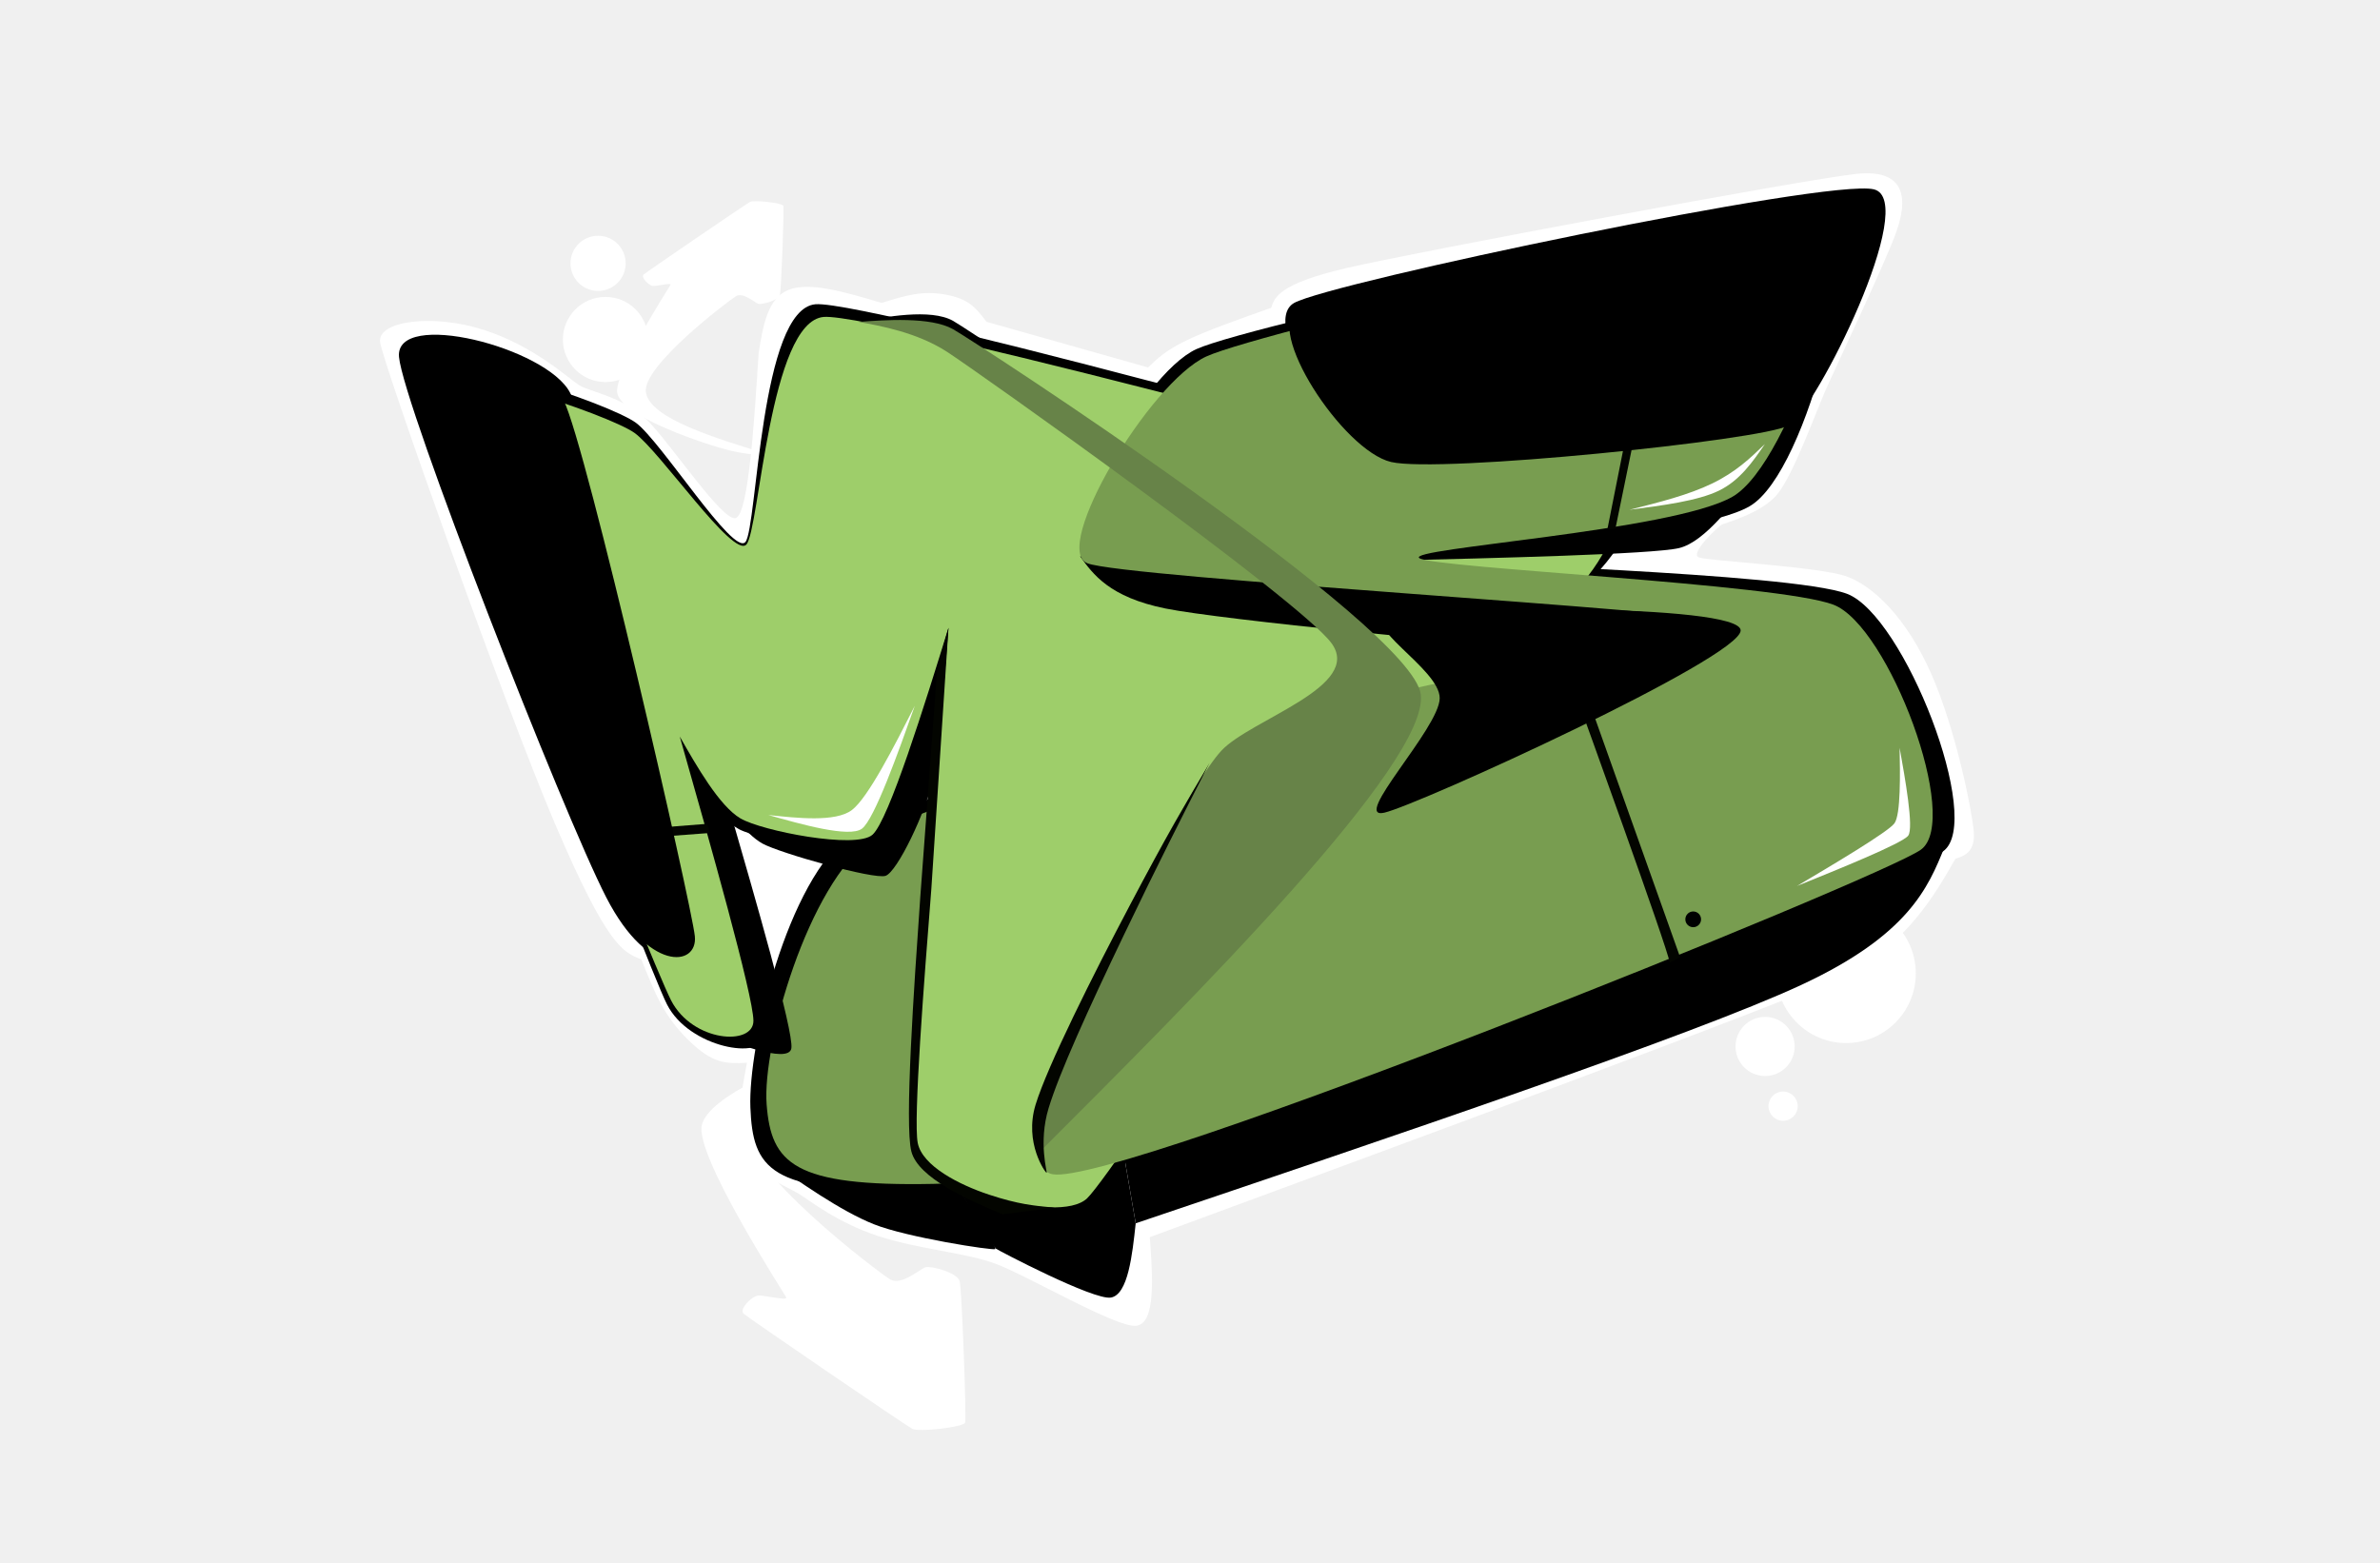
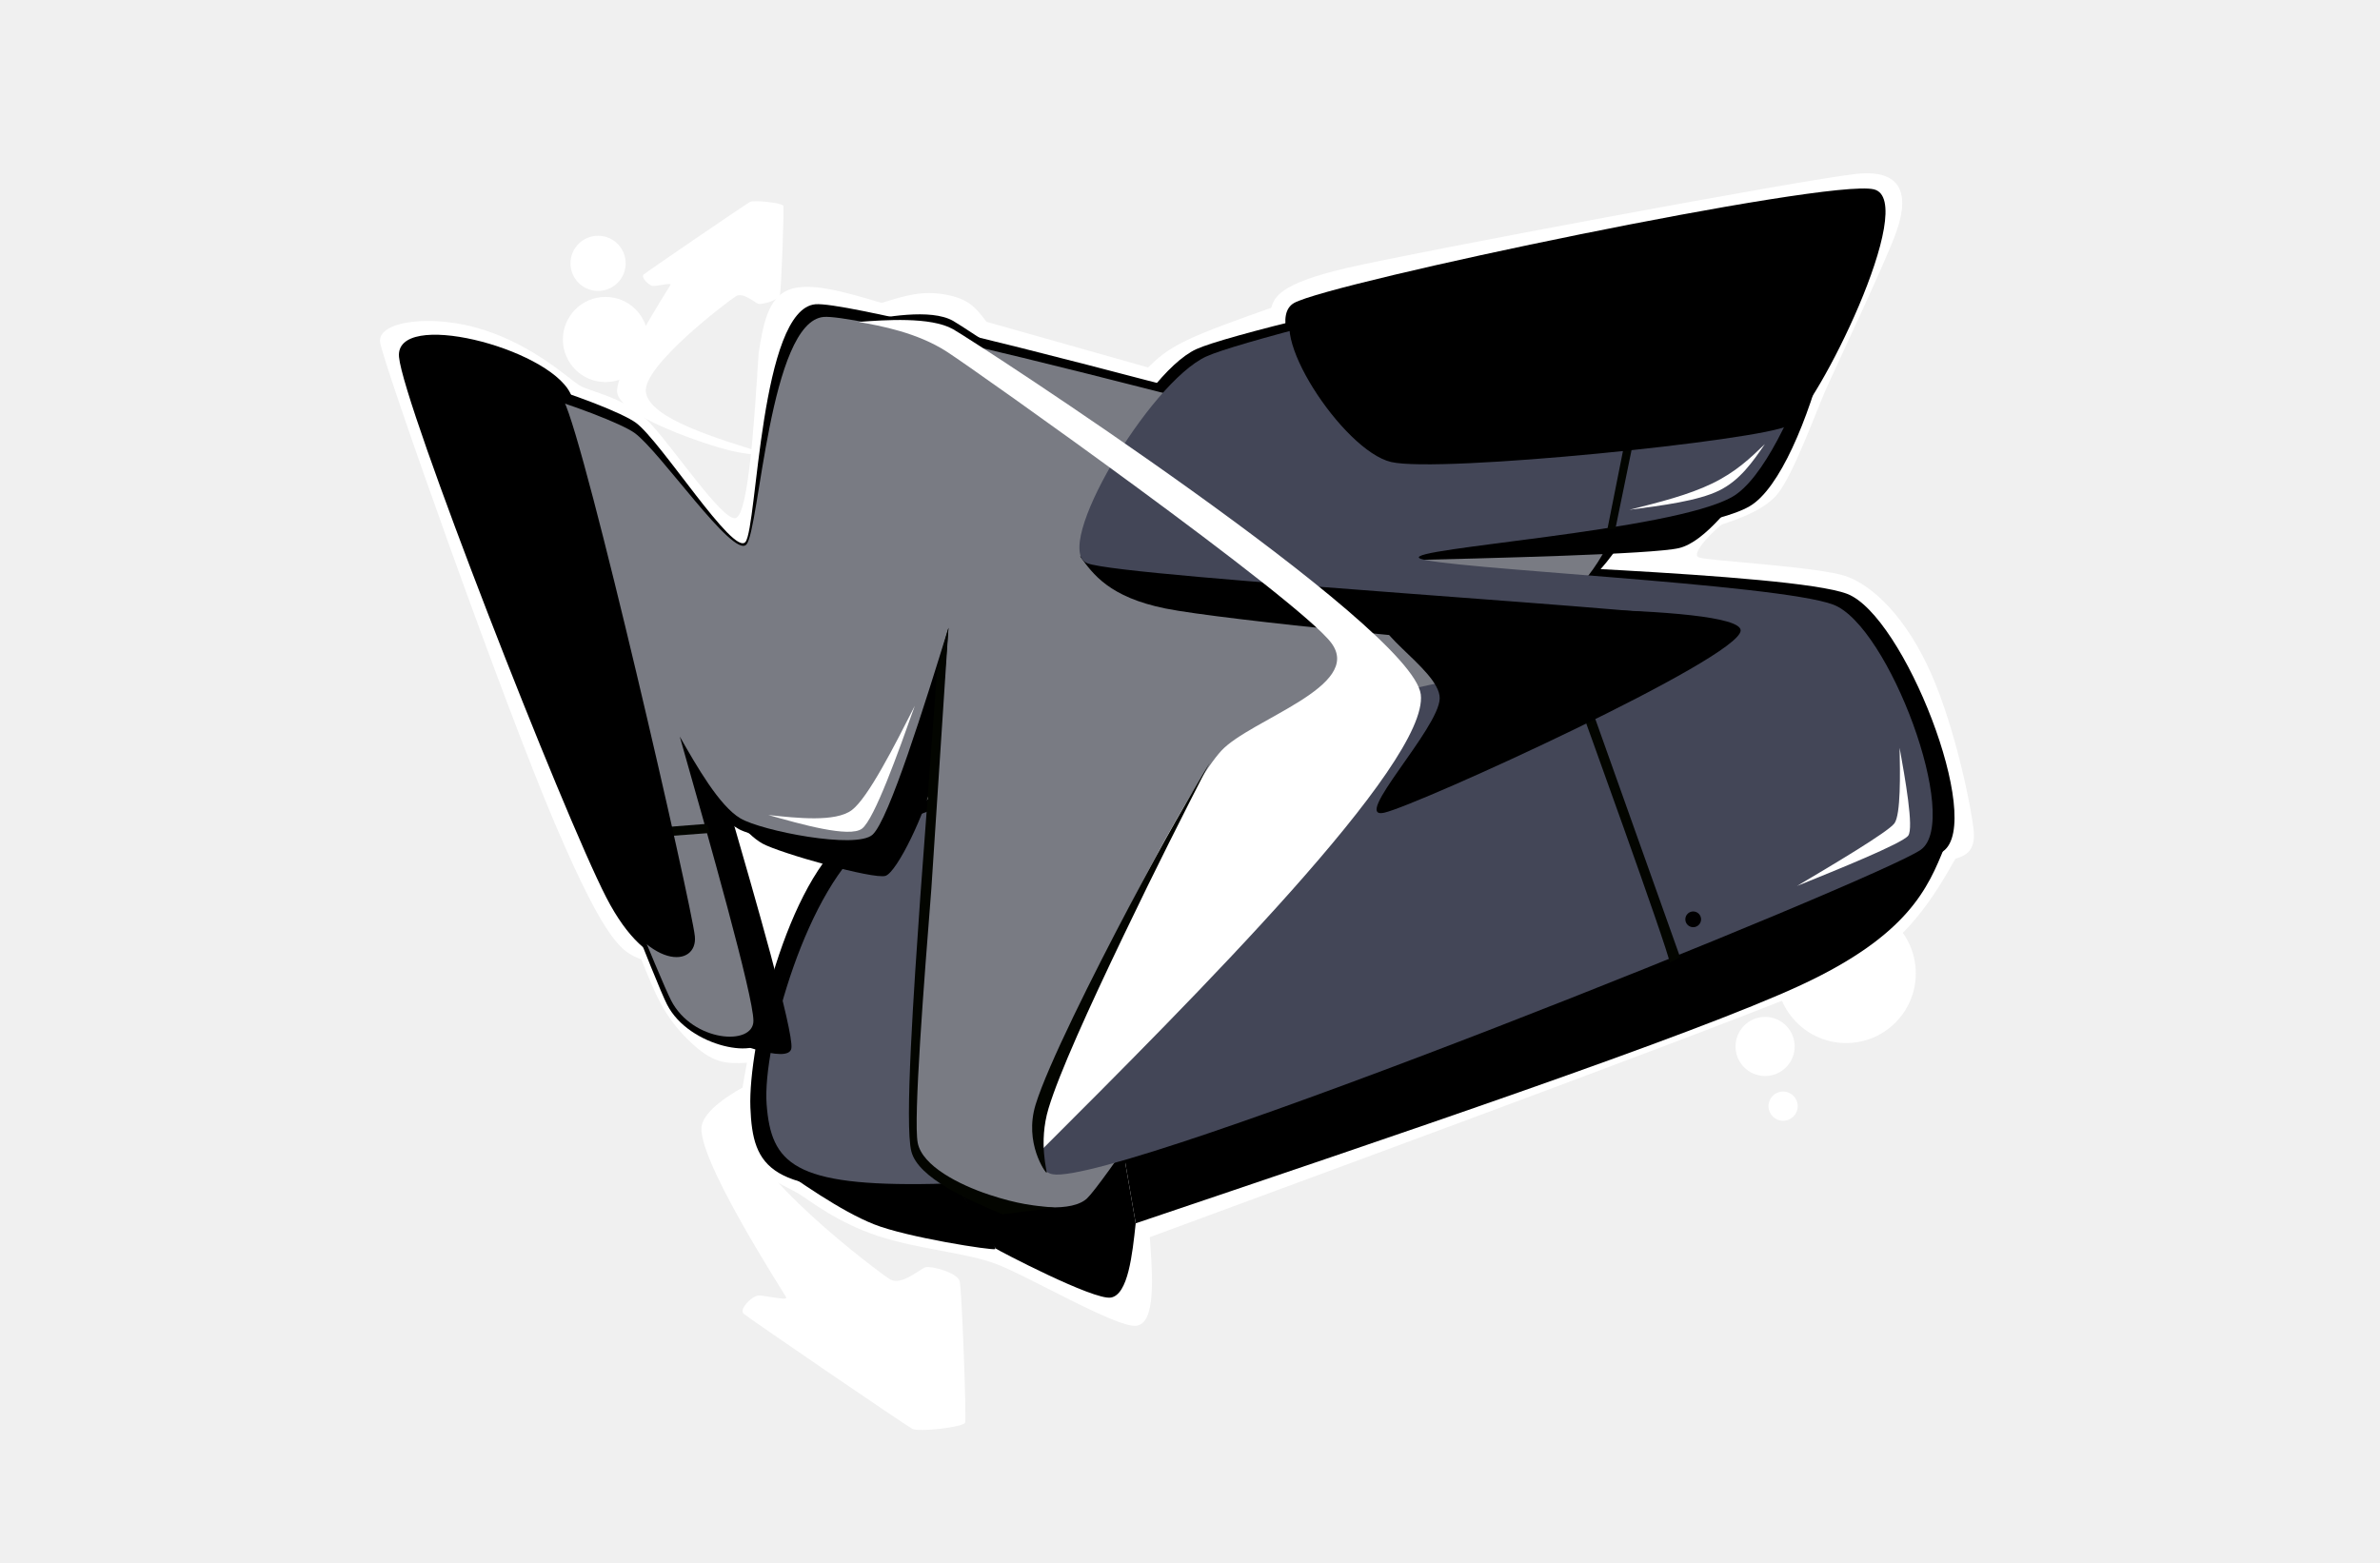
<svg xmlns="http://www.w3.org/2000/svg" width="1980" height="1300" viewBox="0 0 523.875 343.958" version="1.1" id="svg5">
  <defs id="defs2" />
  <g id="layer14" style="display:none" ref="svg_group">
-     <rect style="fill:#1a1b26;fill-opacity:1;stroke-width:5;stroke-linecap:round;stroke-linejoin:round;stroke-miterlimit:300;paint-order:fill markers stroke" id="rect214210" width="529.867" height="343.89" x="-1.526" y="-0.3" />
+     <rect style="fill:#505269;fill-opacity:1;stroke-width:5;stroke-linecap:round;stroke-linejoin:round;stroke-miterlimit:300;paint-order:fill markers stroke" id="rect214210" width="529.867" height="343.89" x="-1.526" y="-0.3" />
  </g>
  <g id="layer3" ref="svg_group">
    <path style="font-variation-settings:normal;isolation:isolate;vector-effect:none;fill:#ffffff;fill-opacity:1;stroke:none;stroke-width:15.275;stroke-linecap:butt;stroke-linejoin:miter;stroke-miterlimit:4;stroke-dasharray:none;stroke-dashoffset:0;stroke-opacity:1;-inkscape-stroke:none;stop-color:#000000" d="m 164.789,99.926 c -2.367,-0.337 -4.543,-0.646 -10.632,-2.722 -6.088,-2.076 -17.195,-6.451 -18.266,-10.566 -1.071,-4.114 11.403,-23.335 11.693,-23.923 0.29,-0.588 -3.135,0.359 -3.966,0.223 -0.831,-0.136 -2.627,-1.904 -1.924,-2.518 0.703,-0.614 22.523,-15.527 23.419,-15.982 0.895,-0.455 7.132,0.23 7.32,0.889 0.188,0.659 -0.452,18.382 -0.768,19.607 -0.317,1.225 -3.942,2.135 -4.691,1.956 -0.749,-0.179 -3.367,-2.631 -4.947,-1.699 -1.58,0.931 -20.904,15.556 -19.849,21.252 1.055,5.696 14.841,9.905 27.849,13.876 0,0 -5.238,-0.393 -5.238,-0.393 z" id="path6826" />
    <path style="font-variation-settings:normal;isolation:isolate;vector-effect:none;fill:#ffffff;fill-opacity:1;stroke:none;stroke-width:24.226;stroke-linecap:butt;stroke-linejoin:miter;stroke-miterlimit:4;stroke-dasharray:none;stroke-dashoffset:0;stroke-opacity:1;-inkscape-stroke:none;stop-color:#000000" d="m 200.327,226.56 c -3.755,0.534 -7.206,1.025 -16.862,4.317 -9.656,3.293 -27.272,10.232 -28.97,16.757 -1.698,6.525 18.086,37.01 18.546,37.942 0.46,0.932 -4.972,-0.569 -6.29,-0.353 -1.317,0.216 -4.167,3.019 -3.052,3.993 1.115,0.974 35.722,24.626 37.142,25.348 1.42,0.722 11.312,-0.365 11.61,-1.411 0.298,-1.046 -0.716,-29.153 -1.218,-31.097 -0.502,-1.943 -6.252,-3.387 -7.441,-3.102 -1.188,0.284 -5.34,4.172 -7.846,2.695 -2.506,-1.477 -33.154,-24.672 -31.48,-33.706 1.674,-9.034 23.538,-15.709 44.169,-22.008 0,0 -8.308,0.624 -8.308,0.624 z" id="path6826-7" />
    <circle style="fill:#ffffff;fill-opacity:1;stroke-width:5;stroke-linecap:round;stroke-linejoin:round;stroke-miterlimit:300;paint-order:fill markers stroke" id="path9003" cx="133.277" cy="74.737" r="9.376" />
    <circle style="fill:#ffffff;fill-opacity:1;stroke-width:8.181;stroke-linecap:round;stroke-linejoin:round;stroke-miterlimit:300;paint-order:fill markers stroke" id="path9003-3" cx="406.356" cy="214.279" r="15.34" />
    <circle style="fill:#ffffff;fill-opacity:1;stroke-width:3.47;stroke-linecap:round;stroke-linejoin:round;stroke-miterlimit:300;paint-order:fill markers stroke" id="path9003-3-5" cx="388.526" cy="230.368" r="6.507" />
    <circle style="fill:#ffffff;fill-opacity:1;stroke-width:1.716;stroke-linecap:round;stroke-linejoin:round;stroke-miterlimit:300;paint-order:fill markers stroke" id="path9003-3-5-6" cx="392.488" cy="243.509" r="3.217" />
    <circle style="fill:#ffffff;fill-opacity:1;stroke-width:3.239;stroke-linecap:round;stroke-linejoin:round;stroke-miterlimit:300;paint-order:fill markers stroke" id="path9003-5" cx="131.647" cy="57.973" r="6.073" />
  </g>
  <g id="layer2" ref="svg_group">
    <path style="font-variation-settings:normal;opacity:1;vector-effect:none;fill:#ffffff;fill-opacity:1;stroke:none;stroke-width:5;stroke-linecap:butt;stroke-linejoin:miter;stroke-miterlimit:4;stroke-dasharray:none;stroke-dashoffset:0;stroke-opacity:1;-inkscape-stroke:none;stop-color:#000000;stop-opacity:1" d="m 127.507,84.819 c -2.322,-1.457 -9.779,-8.569 -20.988,-12.19 -11.208,-3.621 -23.559,-2.002 -22.851,2.737 0.708,4.738 27.262,79.739 38.657,106.359 11.394,26.619 14.846,27.944 18.851,29.481 3.102,7.769 4.991,12.501 10.378,17.778 5.387,5.277 8.214,5.166 12.858,4.985 -1.365,7.366 -2.758,14.88 -0.905,19.499 1.853,4.619 9.764,7.789 12.206,9.26 2.441,1.472 8.537,6.426 17.613,9.382 9.075,2.956 18.863,3.558 25.738,6.064 6.875,2.507 26.611,14.147 31.015,13.685 4.404,-0.462 3.63,-11.027 3.009,-19.507 54.805,-20.193 138.927,-51.189 152.673,-57.647 13.746,-6.458 20.355,-18.091 24.66,-25.67 1.819,-0.566 4.378,-1.363 4.04,-5.894 -0.338,-4.532 -3.963,-22.572 -9.368,-34.819 -5.405,-12.247 -12.743,-19.353 -18.704,-21.455 -5.962,-2.102 -30.053,-3.365 -32.375,-4.138 -2.323,-0.773 4.261,-6.872 4.983,-7.248 0.723,-0.375 8.897,-2.476 12.339,-6.827 3.442,-4.351 8.199,-17.451 10.342,-22.396 2.143,-4.945 13.117,-27.973 15.666,-35.027 2.549,-7.054 2.448,-14.05 -8.503,-12.975 -10.952,1.075 -97.442,17.264 -112.42,20.745 -14.977,3.481 -15.92,6.523 -16.614,8.763 -7.108,2.516 -14.286,5.057 -18.758,7.224 -4.472,2.166 -6.418,4.045 -8.344,5.905 0,0 -35.552,-10.052 -35.552,-10.052 -2.335,-3.041 -3.886,-5.062 -9.029,-5.988 -5.142,-0.926 -8.707,0.174 -14.072,1.829 -8.029,-2.385 -15.908,-4.725 -20.502,-2.862 -4.594,1.863 -5.567,7.793 -6.558,13.836 -0.945,14.971 -2.227,35.273 -4.995,36.374 -2.768,1.101 -14.194,-16.142 -19.403,-21.404 -5.209,-5.262 -12.764,-6.351 -15.086,-7.808 z" id="path1297" />
  </g>
  <g id="layer16" style="display:inline" ref="svg_group">
    <path style="font-variation-settings:normal;opacity:1;vector-effect:none;fill:#000000;fill-opacity:1;stroke:none;stroke-width:5;stroke-linecap:butt;stroke-linejoin:miter;stroke-miterlimit:4;stroke-dasharray:none;stroke-dashoffset:0;stroke-opacity:1;-inkscape-stroke:none;stop-color:#000000;stop-opacity:1" d="m 168.361,254.844 c 7.736,5.444 16.693,11.747 23.979,14.658 7.286,2.911 26.126,5.808 26.716,5.478 0.59,-0.33 -5.428,-9.317 -8.751,-14.28 0,0 -41.944,-5.857 -41.944,-5.857 z" id="path292964" />
    <path style="font-variation-settings:normal;opacity:1;vector-effect:none;fill:#000000;fill-opacity:1;stroke:none;stroke-width:5;stroke-linecap:butt;stroke-linejoin:miter;stroke-miterlimit:4;stroke-dasharray:none;stroke-dashoffset:0;stroke-opacity:1;-inkscape-stroke:none;stop-color:#000000;stop-opacity:1" d="m 210.305,260.701 c 2.893,4.722 8.481,13.844 8.909,14.179 0.428,0.335 21.561,11.441 25.326,10.765 3.765,-0.676 4.706,-9.446 5.446,-16.344 0,0 -2.434,-14.136 -2.434,-14.136 0,0 -10.6,8.952 -10.6,8.952 0,0 -26.647,-3.415 -26.647,-3.415 z" id="path293910" />
    <path style="font-variation-settings:normal;opacity:1;vector-effect:none;fill:#000000;fill-opacity:1;stroke:none;stroke-width:5;stroke-linecap:butt;stroke-linejoin:miter;stroke-miterlimit:4;stroke-dasharray:none;stroke-dashoffset:0;stroke-opacity:1;-inkscape-stroke:none;stop-color:#000000;stop-opacity:1" d="m 247.552,255.164 c 0,0 180.44,-68.6 180.44,-68.6 -3.556,8.747 -7.828,19.255 -31.526,30.269 -23.698,11.015 -90.701,33.635 -146.481,52.467 0,0 -2.434,-14.136 -2.434,-14.136 z" id="path298379" />
  </g>
  <g id="layer15" style="display:inline" ref="svg_group">
    <path style="font-variation-settings:normal;display:inline;vector-effect:none;fill:#000000;fill-opacity:1;stroke:none;stroke-width:5;stroke-linecap:butt;stroke-linejoin:miter;stroke-miterlimit:4;stroke-dasharray:none;stroke-dashoffset:0;stroke-opacity:1;-inkscape-stroke:none;stop-color:#000000" d="m 263.328,76.861 c 12.498,-5.734 132.018,-31.571 139.574,-29.293 7.557,2.278 -4.546,56.265 -17.82,63.901 -13.274,7.636 -74.678,10.046 -71.413,11.378 3.265,1.332 80.337,3.176 92.871,7.868 12.534,4.692 30.282,50.137 21.187,56.679 -9.095,6.541 -180.691,73.833 -195.698,71.247 -15.007,-2.587 27.974,-85.342 40.934,-94.919 12.96,-9.577 100.938,-22.461 97.677,-24.924 -3.261,-2.463 -124.289,-11.354 -131.948,-14.782 -7.659,-3.428 12.137,-41.42 24.635,-47.154 z" id="path148310-7" />
    <path style="font-variation-settings:normal;display:inline;vector-effect:none;fill:#000000;fill-opacity:1;stroke:none;stroke-width:5;stroke-linecap:butt;stroke-linejoin:miter;stroke-miterlimit:4;stroke-dasharray:none;stroke-dashoffset:0;stroke-opacity:1;-inkscape-stroke:none;stop-color:#000000" d="M 146.83,221.139 C 141.931,211.54 96.635,91.531 96.234,83.574 c -0.402,-7.958 38.192,5.371 43.758,9.511 5.566,4.141 21.507,29.515 24.105,26.209 2.598,-3.305 3.22,-51.281 15.404,-52.315 12.184,-1.034 170.829,43.051 176.998,45.632 6.169,2.582 -6.495,16.173 -11.922,19.874 -5.428,3.7 -21.074,9.9 -28.465,19.533 -7.391,9.634 -69.846,108.489 -76.239,114.605 -6.393,6.116 -36.591,-5.583 -38.273,-12.333 -1.682,-6.75 3.86,-88.836 3.585,-93.782 -0.274,-4.946 -8.215,23.683 -11.73,26.219 -3.515,2.536 -26.167,-1.752 -30.78,-4.18 -4.613,-2.429 -8.767,-11.024 -7.246,-4.643 1.521,6.381 13.007,44.983 12.762,50.243 -0.246,5.26 -16.463,2.59 -21.361,-7.008 z" id="path146269-5" />
    <path style="font-variation-settings:normal;vector-effect:none;fill:#000000;fill-opacity:1;stroke:none;stroke-width:5;stroke-linecap:butt;stroke-linejoin:miter;stroke-miterlimit:4;stroke-dasharray:none;stroke-dashoffset:0;stroke-opacity:1;-inkscape-stroke:none;stop-color:#000000" d="m 284.861,66.69 c 7.963,-4.49 117.422,-27.467 127.599,-25.009 10.177,2.458 -12.721,48.541 -18.665,51.893 -5.944,3.351 -76.926,10.632 -87.696,8.031 -10.77,-2.601 -29.201,-30.425 -21.238,-34.915 z" id="path206059-3" />
    <path style="font-variation-settings:normal;vector-effect:none;fill:#000000;fill-opacity:1;stroke:none;stroke-width:5;stroke-linecap:butt;stroke-linejoin:miter;stroke-miterlimit:4;stroke-dasharray:none;stroke-dashoffset:0;stroke-opacity:1;-inkscape-stroke:none;stop-color:#000000" d="M 133.466,197.594 C 123.976,179.195 88.744,89.15 87.826,78.564 86.908,67.978 120.33,76.47 125.49,86.474 c 5.16,10.004 26.966,112.635 27.576,119.674 0.611,7.039 -10.11,9.846 -19.6,-8.554 z" id="path205360-5" />
    <path style="font-variation-settings:normal;vector-effect:none;fill:#000000;fill-opacity:1;stroke:none;stroke-width:5;stroke-linecap:butt;stroke-linejoin:miter;stroke-miterlimit:4;stroke-dasharray:none;stroke-dashoffset:0;stroke-opacity:1;-inkscape-stroke:none;stop-color:#000000" d="m 228.504,253.918 c 0.601,-6.815 1.084,-12.298 9.085,-30.956 8.001,-18.658 24.844,-50.802 31.254,-57.704 6.41,-6.902 31.398,-14.142 24.184,-23.739 -7.214,-9.598 -77.995,-59.82 -84.595,-64.083 -6.6,-4.264 -14.632,-5.706 -19.44,-6.57 5.678,-1.081 15.853,-3.018 20.792,-0.235 4.939,2.784 101.113,66.841 102.951,82.079 1.838,15.238 -49.93,66.947 -84.231,101.209 z" id="path203804-6" />
    <path style="font-variation-settings:normal;vector-effect:none;fill:#000000;fill-opacity:1;stroke:none;stroke-width:5;stroke-linecap:butt;stroke-linejoin:miter;stroke-miterlimit:4;stroke-dasharray:none;stroke-dashoffset:0;stroke-opacity:1;-inkscape-stroke:none;stop-color:#000000" d="m 290.341,157.085 c -37.836,6.908 -88.484,16.156 -102.827,26.323 -14.342,10.167 -22.87,46.886 -22.343,60.384 0.527,13.497 4.249,18.915 35.742,18.062 31.493,-0.853 72.907,-15.501 73.094,-15.711 0.188,-0.209 10.933,-59.34 16.333,-89.058 z" id="path199123-2" />
  </g>
  <g id="layer9" style="display:inline" ref="svg_group">
-     <path style="font-variation-settings:normal;opacity:1;vector-effect:none;fill:#789d50;fill-opacity:1;stroke:none;stroke-width:5;stroke-linecap:butt;stroke-linejoin:miter;stroke-miterlimit:4;stroke-dasharray:none;stroke-dashoffset:0;stroke-opacity:1;-inkscape-stroke:none;stop-color:#000000;stop-opacity:1" d="m 290.341,157.085 c -36.082,7.502 -84.384,17.545 -98.469,27.621 -14.085,10.076 -24.117,45.454 -23.125,58.416 0.992,12.962 5.878,18.123 36.726,17.499 30.849,-0.624 68.376,-14.277 68.549,-14.482 0.173,-0.205 10.918,-59.336 16.318,-89.054 z" id="path199123" />
+     <path style="font-variation-settings:normal;opacity:1;vector-effect:none;fill:#535665;fill-opacity:1;stroke:none;stroke-width:5;stroke-linecap:butt;stroke-linejoin:miter;stroke-miterlimit:4;stroke-dasharray:none;stroke-dashoffset:0;stroke-opacity:1;-inkscape-stroke:none;stop-color:#000000;stop-opacity:1" d="m 290.341,157.085 c -36.082,7.502 -84.384,17.545 -98.469,27.621 -14.085,10.076 -24.117,45.454 -23.125,58.416 0.992,12.962 5.878,18.123 36.726,17.499 30.849,-0.624 68.376,-14.277 68.549,-14.482 0.173,-0.205 10.918,-59.336 16.318,-89.054 z" id="path199123" />
  </g>
  <g id="layer18" style="display:inline" ref="svg_group">
    <path style="font-variation-settings:normal;opacity:1;vector-effect:none;fill:#000000;fill-opacity:1;stroke:none;stroke-width:5;stroke-linecap:butt;stroke-linejoin:miter;stroke-miterlimit:4;stroke-dasharray:none;stroke-dashoffset:0;stroke-opacity:1;-inkscape-stroke:none;stop-color:#000000;stop-opacity:1" d="m 151.416,224.799 c 0.889,0.584 1.995,1.312 5.256,2.722 3.261,1.41 17.028,7.007 17.526,3.219 0.498,-3.788 -8.102,-33.512 -13.71,-52.897 0,0 -10.857,-15.694 -10.857,-15.694 0,0 15.536,64.607 15.536,64.607 0,0 -13.751,-1.956 -13.751,-1.956 z" id="path340812" />
    <path style="font-variation-settings:normal;opacity:1;vector-effect:none;fill:#000000;fill-opacity:1;stroke:none;stroke-width:5;stroke-linecap:butt;stroke-linejoin:miter;stroke-miterlimit:4;stroke-dasharray:none;stroke-dashoffset:0;stroke-opacity:1;-inkscape-stroke:none;stop-color:#000000;stop-opacity:1" d="m 156.076,172.631 c 3.264,4.517 7.914,10.954 11.755,13.071 3.841,2.117 24.528,7.948 27.086,7.107 2.558,-0.841 8.893,-14 10.635,-21.797 1.742,-7.796 2.542,-21.292 3.224,-32.805 -5.942,15.241 -11.674,29.945 -20.766,35.884 -9.092,5.939 -20.308,2.305 -31.933,-1.461 z" id="path343334" />
  </g>
  <g id="layer1" style="display:inline" ref="svg_group">
-     <path style="font-variation-settings:normal;vector-effect:none;fill:#9ece6a;fill-opacity:1;stroke:none;stroke-width:5;stroke-linecap:butt;stroke-linejoin:miter;stroke-miterlimit:4;stroke-dasharray:none;stroke-dashoffset:0;stroke-opacity:1;-inkscape-stroke:none;stop-color:#000000" d="M 147.709,220.213 C 142.949,210.966 96.434,93.513 95.941,85.747 c -0.493,-7.766 38.101,5.562 43.695,9.531 5.594,3.969 21.785,27.805 24.661,24.583 2.876,-3.222 5.068,-49.057 17.014,-50.091 11.946,-1.034 165.587,40.481 171.675,42.952 6.088,2.471 -3.935,16.063 -8.886,19.763 -4.95,3.7 -20.597,9.9 -28.032,19.317 -7.436,9.417 -70.384,105.882 -76.778,111.998 -6.393,6.116 -36.079,-3.102 -37.603,-10.308 -1.524,-7.206 3.869,-74.879 7.089,-115.285 -5.143,16.59 -13.111,42.294 -16.723,45.548 -3.612,3.254 -24.42,-0.844 -29.073,-3.593 -4.653,-2.749 -9.666,-11.55 -13.349,-18.014 6.471,22.793 16.161,56.929 16.21,62.552 0.049,5.623 -13.373,4.76 -18.133,-4.487 z" id="path146269" />
+     <path style="font-variation-settings:normal;vector-effect:none;fill:#797b83;fill-opacity:1;stroke:none;stroke-width:5;stroke-linecap:butt;stroke-linejoin:miter;stroke-miterlimit:4;stroke-dasharray:none;stroke-dashoffset:0;stroke-opacity:1;-inkscape-stroke:none;stop-color:#000000" d="M 147.709,220.213 C 142.949,210.966 96.434,93.513 95.941,85.747 c -0.493,-7.766 38.101,5.562 43.695,9.531 5.594,3.969 21.785,27.805 24.661,24.583 2.876,-3.222 5.068,-49.057 17.014,-50.091 11.946,-1.034 165.587,40.481 171.675,42.952 6.088,2.471 -3.935,16.063 -8.886,19.763 -4.95,3.7 -20.597,9.9 -28.032,19.317 -7.436,9.417 -70.384,105.882 -76.778,111.998 -6.393,6.116 -36.079,-3.102 -37.603,-10.308 -1.524,-7.206 3.869,-74.879 7.089,-115.285 -5.143,16.59 -13.111,42.294 -16.723,45.548 -3.612,3.254 -24.42,-0.844 -29.073,-3.593 -4.653,-2.749 -9.666,-11.55 -13.349,-18.014 6.471,22.793 16.161,56.929 16.21,62.552 0.049,5.623 -13.373,4.76 -18.133,-4.487 z" id="path146269" />
    <path style="font-variation-settings:normal;display:inline;opacity:1;vector-effect:none;fill:#030500;fill-opacity:1;stroke:none;stroke-width:5;stroke-linecap:butt;stroke-linejoin:miter;stroke-miterlimit:4;stroke-dasharray:none;stroke-dashoffset:0;stroke-opacity:1;-inkscape-stroke:none;stop-color:#000000;stop-opacity:1" d="m 155.643,181.357 -9.553,0.751 0.434,1.996 9.696,-0.726 z" id="path361986" />
    <path style="font-variation-settings:normal;display:inline;opacity:1;vector-effect:none;fill:#030500;fill-opacity:1;stroke:none;stroke-width:5;stroke-linecap:butt;stroke-linejoin:miter;stroke-miterlimit:4;stroke-dasharray:none;stroke-dashoffset:0;stroke-opacity:1;-inkscape-stroke:none;stop-color:#000000;stop-opacity:1" d="m 232.141,265.854 c -4.492,-0.409 -7.981,-0.726 -14.47,-2.872 -6.49,-2.146 -14.652,-6.282 -15.661,-11.37 -1.009,-5.088 1.427,-36.03 2.991,-55.903 0,0 3.774,-57.502 3.774,-57.502 0,0 -2.459,8.749 -2.459,8.749 0,0 -3.735,50.342 -3.735,50.342 -1.406,20.164 -3.505,50.263 -1.977,56.183 1.528,5.92 12.621,10.663 20.053,13.841 0,0 11.484,-1.469 11.484,-1.469 z" id="path1181" />
  </g>
  <g id="layer17" style="display:inline" ref="svg_group">
    <path style="font-variation-settings:normal;opacity:1;vector-effect:none;fill:#000000;fill-opacity:1;stroke:none;stroke-width:5;stroke-linecap:butt;stroke-linejoin:miter;stroke-miterlimit:4;stroke-dasharray:none;stroke-dashoffset:0;stroke-opacity:1;-inkscape-stroke:none;stop-color:#000000;stop-opacity:1" d="m 237.745,122.468 c 0,0 145.201,14.234 145.201,14.234 -13.513,2.319 -34.275,5.883 -44.84,5.691 -10.565,-0.191 -69.254,-5.944 -81.58,-8.44 -12.327,-2.496 -15.966,-7.566 -18.781,-11.485 z" id="path310708" />
    <path style="font-variation-settings:normal;opacity:1;vector-effect:none;fill:#000000;fill-opacity:1;stroke:none;stroke-width:5;stroke-linecap:butt;stroke-linejoin:miter;stroke-miterlimit:4;stroke-dasharray:none;stroke-dashoffset:0;stroke-opacity:1;-inkscape-stroke:none;stop-color:#000000;stop-opacity:1" d="m 306.188,123.409 c 0,0 80.065,-18.942 80.065,-18.942 -4.249,5.774 -10.911,14.826 -16.681,16.191 -5.77,1.365 -40.945,2.211 -63.384,2.751 z" id="path332835" />
  </g>
  <g id="layer5" style="display:inline" ref="svg_group">
-     <path style="font-variation-settings:normal;display:inline;vector-effect:none;fill:#789d50;fill-opacity:1;stroke:none;stroke-width:5;stroke-linecap:butt;stroke-linejoin:miter;stroke-miterlimit:4;stroke-dasharray:none;stroke-dashoffset:0;stroke-opacity:1;-inkscape-stroke:none;stop-color:#000000" d="m 265.51,78.481 c 12.498,-5.734 130.106,-32.99 137.281,-30.953 7.174,2.038 -8.175,54.189 -21.449,61.824 -13.274,7.636 -72.406,11.331 -68.888,13.537 3.518,2.206 78.985,5.58 91.128,10.235 12.143,4.655 28.19,47.515 19.226,53.932 -8.964,6.417 -176.696,74.081 -191.111,71.445 -14.415,-2.636 29.577,-86.119 43.161,-95.852 13.584,-9.732 106.878,-23.453 103.498,-25.83 -3.38,-2.377 -131.012,-9.625 -139.028,-12.826 -8.017,-3.201 13.685,-39.779 26.183,-45.513 z" id="path148310" />
+     <path style="font-variation-settings:normal;display:inline;vector-effect:none;fill:#434657;fill-opacity:1;stroke:none;stroke-width:5;stroke-linecap:butt;stroke-linejoin:miter;stroke-miterlimit:4;stroke-dasharray:none;stroke-dashoffset:0;stroke-opacity:1;-inkscape-stroke:none;stop-color:#000000" d="m 265.51,78.481 c 12.498,-5.734 130.106,-32.99 137.281,-30.953 7.174,2.038 -8.175,54.189 -21.449,61.824 -13.274,7.636 -72.406,11.331 -68.888,13.537 3.518,2.206 78.985,5.58 91.128,10.235 12.143,4.655 28.19,47.515 19.226,53.932 -8.964,6.417 -176.696,74.081 -191.111,71.445 -14.415,-2.636 29.577,-86.119 43.161,-95.852 13.584,-9.732 106.878,-23.453 103.498,-25.83 -3.38,-2.377 -131.012,-9.625 -139.028,-12.826 -8.017,-3.201 13.685,-39.779 26.183,-45.513 z" id="path148310" />
    <path style="font-variation-settings:normal;display:inline;opacity:1;vector-effect:none;fill:#030500;fill-opacity:1;stroke:none;stroke-width:5;stroke-linecap:butt;stroke-linejoin:miter;stroke-miterlimit:4;stroke-dasharray:none;stroke-dashoffset:0;stroke-opacity:1;-inkscape-stroke:none;stop-color:#000000;stop-opacity:1" d="m 367.536,211.907 c -0.431,-3.103 -19.807,-56.597 -19.807,-56.597 l 2.157,-0.591 19.936,56.006 z" id="path361039" />
    <path style="font-variation-settings:normal;display:inline;opacity:1;vector-effect:none;fill:#030500;fill-opacity:1;stroke:none;stroke-width:5;stroke-linecap:butt;stroke-linejoin:miter;stroke-miterlimit:4;stroke-dasharray:none;stroke-dashoffset:0;stroke-opacity:1;-inkscape-stroke:none;stop-color:#000000;stop-opacity:1" d="m 353.804,116.546 3.948,-19.844 1.763,0.508 -3.933,19.164 z" id="path362336" />
    <circle style="display:inline;fill:#000000;fill-opacity:1;stroke:none;stroke-width:5;stroke-linecap:round;stroke-linejoin:round;stroke-miterlimit:300;stroke-opacity:1;paint-order:fill markers stroke" id="path364191" cx="372.701" cy="202.382" r="1.732" />
  </g>
  <g id="layer10" style="display:inline" ref="svg_group">
-     <path style="font-variation-settings:normal;opacity:1;vector-effect:none;fill:#678348;fill-opacity:1;stroke:none;stroke-width:5;stroke-linecap:butt;stroke-linejoin:miter;stroke-miterlimit:4;stroke-dasharray:none;stroke-dashoffset:0;stroke-opacity:1;-inkscape-stroke:none;stop-color:#000000;stop-opacity:1" d="m 228.504,253.918 c 0.601,-6.815 1.084,-12.298 9.085,-30.956 8.001,-18.658 24.844,-50.802 31.254,-57.704 6.41,-6.902 31.398,-14.142 24.184,-23.739 -7.214,-9.598 -77.995,-59.82 -84.595,-64.083 -6.6,-4.264 -14.632,-5.706 -19.44,-6.57 5.677,-0.423 15.85,-1.182 20.789,1.602 4.939,2.784 101.116,65.327 102.954,80.404 1.839,15.077 -49.93,66.786 -84.231,101.048 z" id="path203804" />
+     <path style="font-variation-settings:normal;opacity:1;vector-effect:none;fill:#ffffff;fill-opacity:1;stroke:none;stroke-width:5;stroke-linecap:butt;stroke-linejoin:miter;stroke-miterlimit:4;stroke-dasharray:none;stroke-dashoffset:0;stroke-opacity:1;-inkscape-stroke:none;stop-color:#000000;stop-opacity:1" d="m 228.504,253.918 c 0.601,-6.815 1.084,-12.298 9.085,-30.956 8.001,-18.658 24.844,-50.802 31.254,-57.704 6.41,-6.902 31.398,-14.142 24.184,-23.739 -7.214,-9.598 -77.995,-59.82 -84.595,-64.083 -6.6,-4.264 -14.632,-5.706 -19.44,-6.57 5.677,-0.423 15.85,-1.182 20.789,1.602 4.939,2.784 101.116,65.327 102.954,80.404 1.839,15.077 -49.93,66.786 -84.231,101.048 z" id="path203804" />
    <path style="font-variation-settings:normal;display:inline;vector-effect:none;fill:#030500;fill-opacity:1;stroke:none;stroke-width:5;stroke-linecap:butt;stroke-linejoin:miter;stroke-miterlimit:4;stroke-dasharray:none;stroke-dashoffset:0;stroke-opacity:1;-inkscape-stroke:none;stop-color:#000000" d="m 230.378,258.193 c 0.229,-0.018 -1.883,-6.567 0.429,-14.214 2.312,-7.647 8.829,-21.999 16.5,-37.991 7.671,-15.992 12.718,-25.875 18.94,-38.059 -5.059,8.586 -9.45,16.038 -17.533,31.327 -8.084,15.29 -18.172,35.445 -20.761,43.915 -2.589,8.47 2.197,15.04 2.425,15.022 z" id="path1831" />
  </g>
  <g id="layer11" style="display:inline" ref="svg_group">
    <path style="font-variation-settings:normal;opacity:1;vector-effect:none;fill:#000000;fill-opacity:1;stroke:none;stroke-width:5;stroke-linecap:butt;stroke-linejoin:miter;stroke-miterlimit:4;stroke-dasharray:none;stroke-dashoffset:0;stroke-opacity:1;-inkscape-stroke:none;stop-color:#000000;stop-opacity:1" d="M 133.514,196.076 C 124.43,178.097 91.414,91.592 90.389,81.333 c -1.025,-10.258 28.758,-2.923 33.697,6.853 4.939,9.776 28.179,111.097 28.861,117.918 0.682,6.821 -10.349,7.952 -19.433,-10.028 z" id="path205360" />
    <path style="font-variation-settings:normal;opacity:1;vector-effect:none;fill:#000000;fill-opacity:1;stroke:none;stroke-width:5;stroke-linecap:butt;stroke-linejoin:miter;stroke-miterlimit:4;stroke-dasharray:none;stroke-dashoffset:0;stroke-opacity:1;-inkscape-stroke:none;stop-color:#000000;stop-opacity:1" d="m 285.699,67.858 c 7.707,-4.33 113.363,-26.308 123.437,-23.944 10.074,2.363 -9.779,46.547 -15.532,49.779 -5.753,3.232 -76.735,10.513 -87.396,8.012 -10.661,-2.501 -28.216,-29.517 -20.509,-33.847 z" id="path206059" />
    <path style="font-variation-settings:normal;opacity:1;vector-effect:none;fill:#000000;fill-opacity:1;stroke:none;stroke-width:5.131;stroke-linecap:butt;stroke-linejoin:miter;stroke-miterlimit:4;stroke-dasharray:none;stroke-dashoffset:0;stroke-opacity:1;-inkscape-stroke:none;stop-color:#000000;stop-opacity:1" d="m 304.695,178.909 c -7.437,1.674 12.115,-18.591 12.207,-25.179 0.092,-6.588 -18.633,-16.614 -10.684,-18.404 7.949,-1.789 77.013,-2.586 76.928,3.471 -0.085,6.057 -71.015,38.438 -78.451,40.111 z" id="path208158" />
  </g>
  <g id="layer13" style="display:inline" ref="svg_group" />
  <g id="layer19" style="display:inline" ref="svg_group">
    <path style="font-variation-settings:normal;opacity:1;vector-effect:none;fill:#ffffff;fill-opacity:1;stroke:none;stroke-width:5;stroke-linecap:butt;stroke-linejoin:miter;stroke-miterlimit:4;stroke-dasharray:none;stroke-dashoffset:0;stroke-opacity:1;-inkscape-stroke:none;stop-color:#000000;stop-opacity:1" d="m 169.123,179.414 c 7.175,2.036 17.852,5.066 20.603,3.014 2.751,-2.051 8.064,-17.002 11.634,-27.051 -4.413,8.702 -10.291,20.294 -13.879,22.97 -3.588,2.675 -12.025,1.757 -18.358,1.067 z" id="path366946" />
    <path style="font-variation-settings:normal;opacity:1;vector-effect:none;fill:#ffffff;fill-opacity:1;stroke:none;stroke-width:5;stroke-linecap:butt;stroke-linejoin:miter;stroke-miterlimit:4;stroke-dasharray:none;stroke-dashoffset:0;stroke-opacity:1;-inkscape-stroke:none;stop-color:#000000;stop-opacity:1" d="m 418.136,164.619 c 1.186,6.62 3.16,17.633 1.894,19.339 -1.266,1.706 -15.76,7.559 -24.472,11.077 7.632,-4.524 20.002,-11.856 21.429,-13.778 1.427,-1.922 1.255,-11.023 1.15,-16.638 z" id="path369318" />
    <path style="font-variation-settings:normal;opacity:1;vector-effect:none;fill:#ffffff;fill-opacity:1;stroke:none;stroke-width:5;stroke-linecap:butt;stroke-linejoin:miter;stroke-miterlimit:4;stroke-dasharray:none;stroke-dashoffset:0;stroke-opacity:1;-inkscape-stroke:none;stop-color:#000000;stop-opacity:1" d="m 358.647,112.226 c 7.284,-0.948 15.07,-1.961 19.7,-4.207 4.631,-2.246 7.474,-6.388 10.135,-10.264 -3.273,3.15 -6.392,6.15 -11.599,8.676 -5.207,2.526 -11.564,4.121 -18.236,5.795 z" id="path370990" />
  </g>
</svg>
